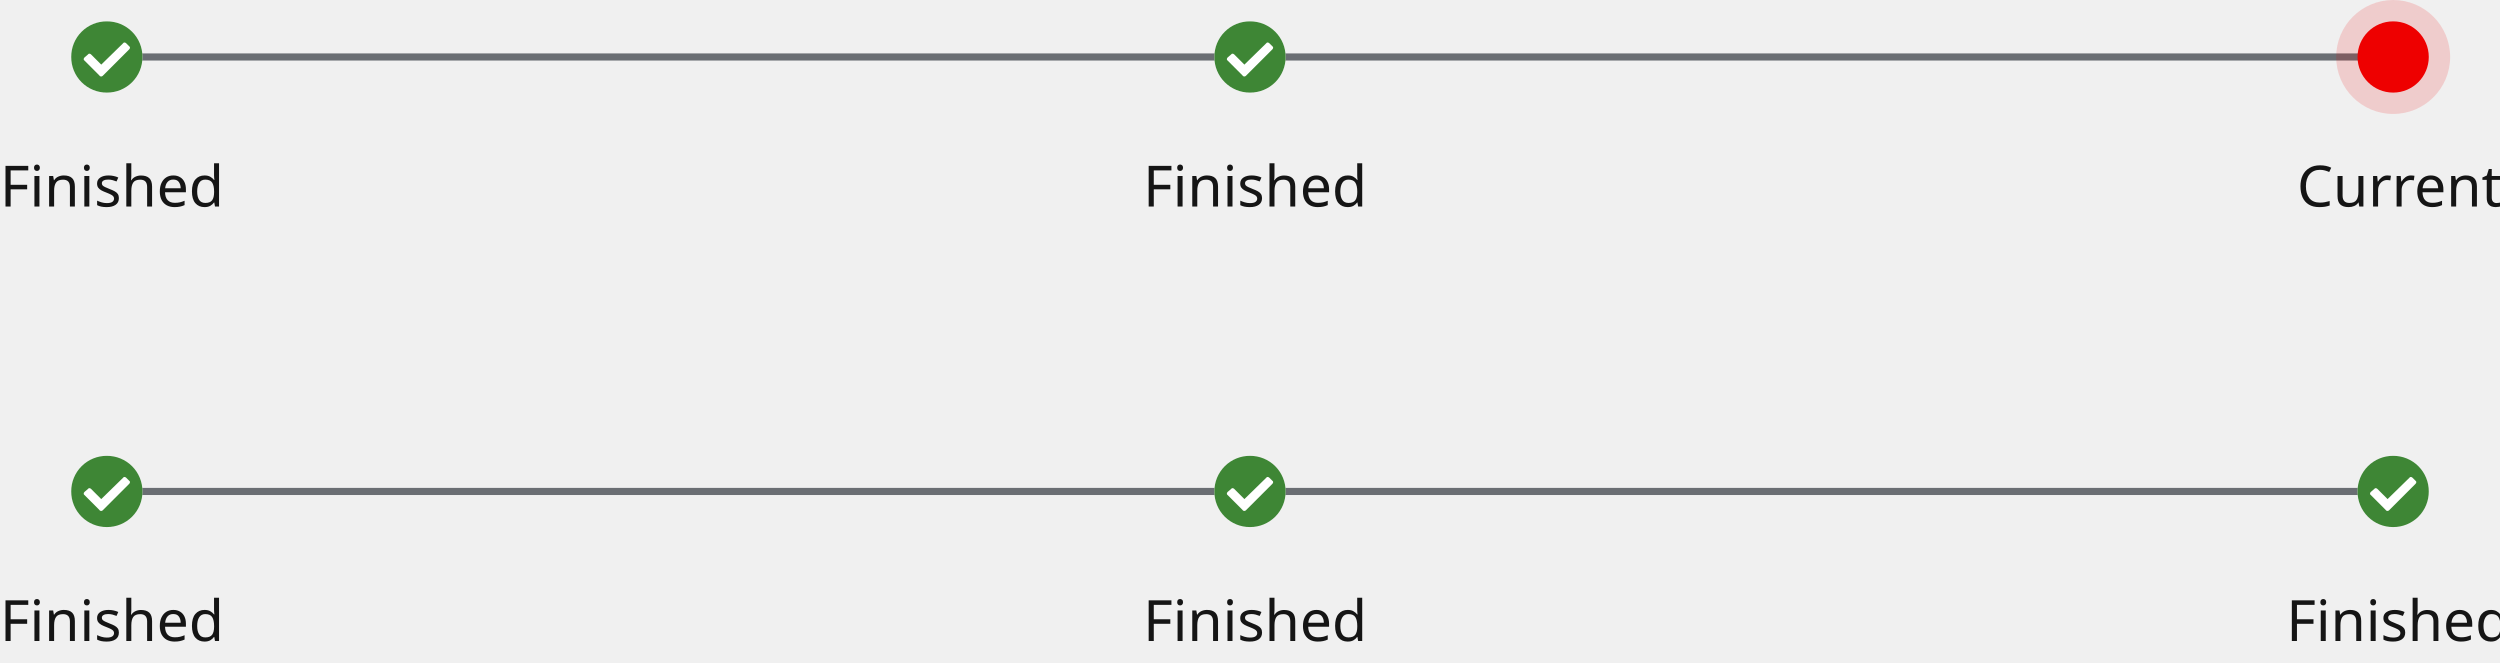
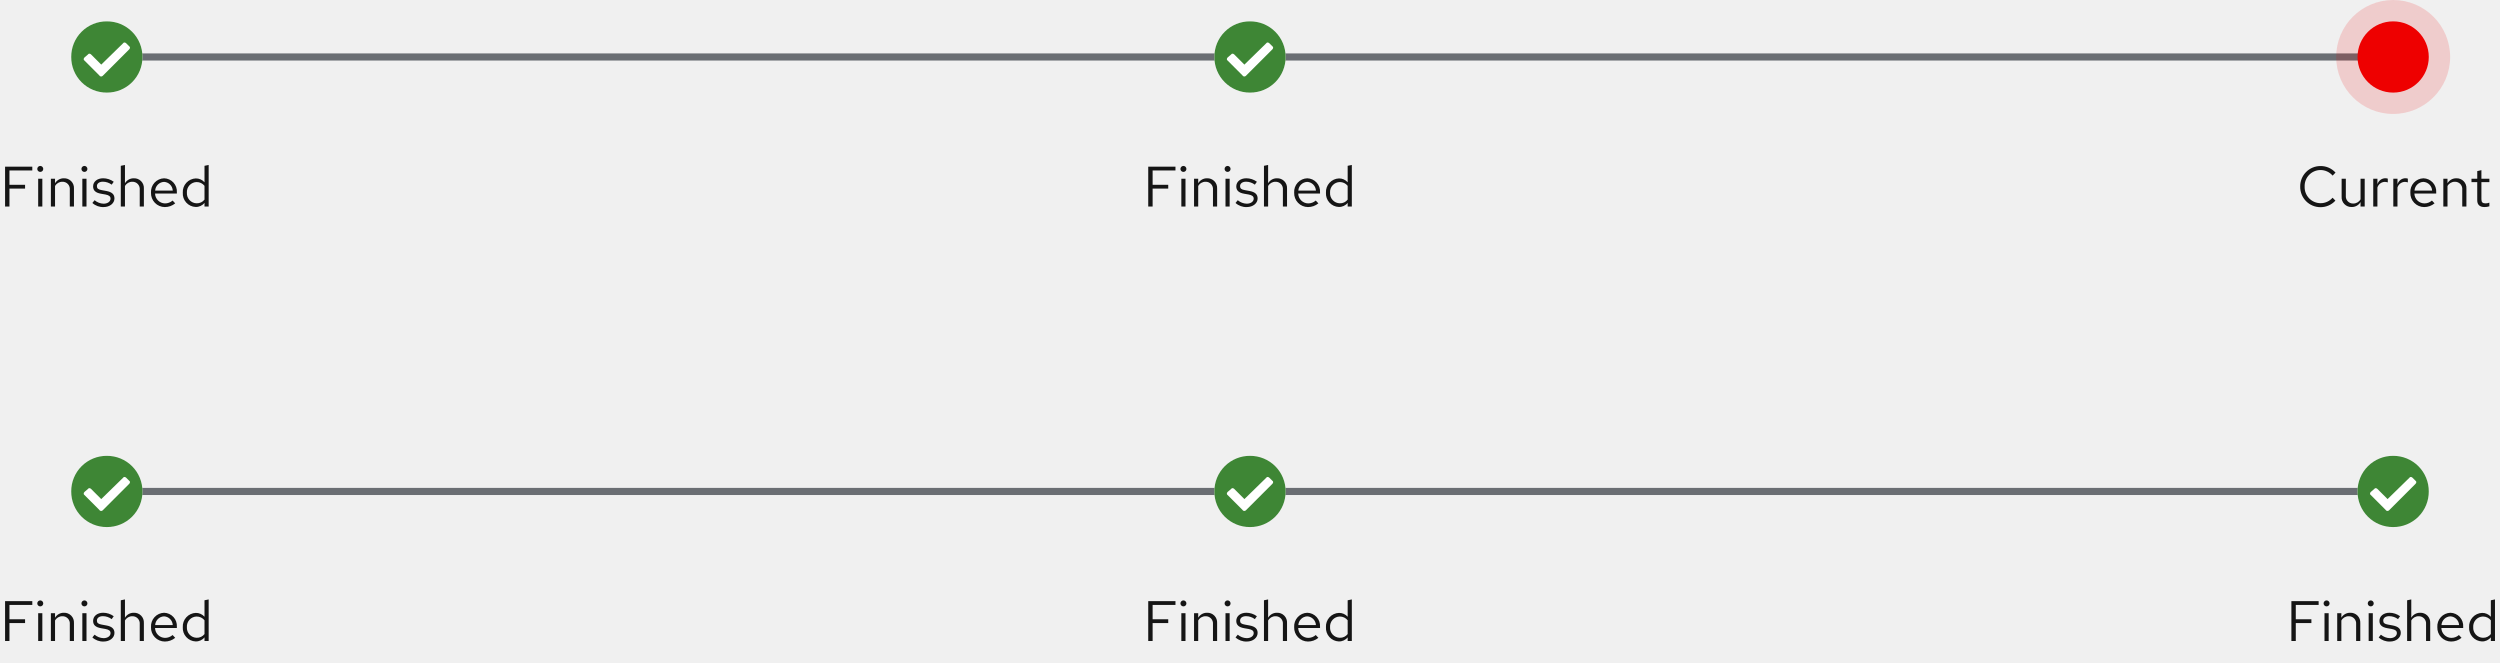
<svg xmlns="http://www.w3.org/2000/svg" width="702" height="186" viewBox="0 0 702 186">
  <g id="Image" transform="translate(-509 -8784)">
    <g id="Progress_steps_Horizontal_Complete" data-name="Progress steps / Horizontal / Complete" transform="translate(509 8912)">
      <g id="Text" transform="translate(642 34)">
        <rect id="Rectangle" width="60" height="24" fill="none" />
-         <text id="Finished" transform="translate(0 18)" fill="#151515" font-size="16" font-family="RedHatText-Regular, Red Hat Text">
-           <tspan x="0" y="0">Finished</tspan>
-         </text>
+         <path id="Path" d="M1.424,0H2.656V-5.04H7.04V-6.112H2.656v-4.016H9.072V-11.2H1.424Zm9.888-9.728a.83.83,0,0,0,.832-.848.847.847,0,0,0-.832-.832.85.85,0,0,0-.848.832A.834.834,0,0,0,11.312-9.728Zm.576,1.92H10.72V0h1.168ZM14.288,0h1.168V-5.76A2.3,2.3,0,0,1,17.5-6.96a2.024,2.024,0,0,1,2.1,2.24V0h1.168V-5.056a2.717,2.717,0,0,0-2.832-2.88,2.813,2.813,0,0,0-2.48,1.392V-7.808H14.288Zm9.424-9.728a.83.83,0,0,0,.832-.848.847.847,0,0,0-.832-.832.85.85,0,0,0-.848.832A.834.834,0,0,0,23.712-9.728Zm.576,1.92H23.12V0h1.168Zm1.648,6.8A4.451,4.451,0,0,0,29.1.144c1.728,0,3.04-1.056,3.04-2.416,0-1.152-.7-1.808-2.272-2.1l-1.312-.24c-1.008-.176-1.344-.48-1.344-1.12,0-.768.672-1.248,1.7-1.248a4.142,4.142,0,0,1,2.448.832l.576-.816a5.048,5.048,0,0,0-2.976-.976c-1.648,0-2.816.944-2.816,2.288,0,1.136.688,1.776,2.208,2.048l1.28.224c.992.192,1.408.528,1.408,1.168,0,.816-.832,1.408-1.968,1.408a4.072,4.072,0,0,1-2.512-.976ZM33.92,0h1.168V-5.76a2.3,2.3,0,0,1,2.048-1.2,2.024,2.024,0,0,1,2.1,2.24V0H40.4V-5.056a2.717,2.717,0,0,0-2.832-2.88,2.813,2.813,0,0,0-2.48,1.392V-11.68l-1.168.24ZM49.2-.9l-.736-.784a3.191,3.191,0,0,1-2.144.8,2.845,2.845,0,0,1-2.784-2.768h6.128V-4A3.689,3.689,0,0,0,46.08-7.936,3.8,3.8,0,0,0,42.4-3.9,3.9,3.9,0,0,0,46.272.144,4.558,4.558,0,0,0,49.2-.9ZM46.064-6.928A2.579,2.579,0,0,1,48.512-4.48H43.568A2.608,2.608,0,0,1,46.064-6.928ZM57.424,0h1.168V-11.68l-1.168.24v4.624A3.18,3.18,0,0,0,54.992-7.9a3.8,3.8,0,0,0-3.664,4.016,3.768,3.768,0,0,0,3.6,4,3.077,3.077,0,0,0,2.5-1.152ZM52.48-3.9A2.787,2.787,0,0,1,55.216-6.88a2.8,2.8,0,0,1,2.208,1.056v3.872a2.674,2.674,0,0,1-2.208,1.04A2.8,2.8,0,0,1,52.48-3.9Z" transform="translate(0 18)" fill="#151515" />
      </g>
      <g id="Text-2" data-name="Text" transform="translate(321 34)">
        <rect id="Rectangle-2" data-name="Rectangle" width="60" height="24" fill="none" />
-         <text id="Finished-2" data-name="Finished" transform="translate(0 18)" fill="#151515" font-size="16" font-family="RedHatText-Regular, Red Hat Text">
-           <tspan x="0" y="0">Finished</tspan>
-         </text>
+         <path id="Path-2" data-name="Path" d="M1.424,0H2.656V-5.04H7.04V-6.112H2.656v-4.016H9.072V-11.2H1.424Zm9.888-9.728a.83.83,0,0,0,.832-.848.847.847,0,0,0-.832-.832.85.85,0,0,0-.848.832A.834.834,0,0,0,11.312-9.728Zm.576,1.92H10.72V0h1.168ZM14.288,0h1.168V-5.76A2.3,2.3,0,0,1,17.5-6.96a2.024,2.024,0,0,1,2.1,2.24V0h1.168V-5.056a2.717,2.717,0,0,0-2.832-2.88,2.813,2.813,0,0,0-2.48,1.392V-7.808H14.288Zm9.424-9.728a.83.83,0,0,0,.832-.848.847.847,0,0,0-.832-.832.85.85,0,0,0-.848.832A.834.834,0,0,0,23.712-9.728Zm.576,1.92H23.12V0h1.168Zm1.648,6.8A4.451,4.451,0,0,0,29.1.144c1.728,0,3.04-1.056,3.04-2.416,0-1.152-.7-1.808-2.272-2.1l-1.312-.24c-1.008-.176-1.344-.48-1.344-1.12,0-.768.672-1.248,1.7-1.248a4.142,4.142,0,0,1,2.448.832l.576-.816a5.048,5.048,0,0,0-2.976-.976c-1.648,0-2.816.944-2.816,2.288,0,1.136.688,1.776,2.208,2.048l1.28.224c.992.192,1.408.528,1.408,1.168,0,.816-.832,1.408-1.968,1.408a4.072,4.072,0,0,1-2.512-.976ZM33.92,0h1.168V-5.76a2.3,2.3,0,0,1,2.048-1.2,2.024,2.024,0,0,1,2.1,2.24V0H40.4V-5.056a2.717,2.717,0,0,0-2.832-2.88,2.813,2.813,0,0,0-2.48,1.392V-11.68l-1.168.24ZM49.2-.9l-.736-.784a3.191,3.191,0,0,1-2.144.8,2.845,2.845,0,0,1-2.784-2.768h6.128V-4A3.689,3.689,0,0,0,46.08-7.936,3.8,3.8,0,0,0,42.4-3.9,3.9,3.9,0,0,0,46.272.144,4.558,4.558,0,0,0,49.2-.9ZM46.064-6.928A2.579,2.579,0,0,1,48.512-4.48H43.568A2.608,2.608,0,0,1,46.064-6.928ZM57.424,0h1.168V-11.68l-1.168.24v4.624A3.18,3.18,0,0,0,54.992-7.9a3.8,3.8,0,0,0-3.664,4.016,3.768,3.768,0,0,0,3.6,4,3.077,3.077,0,0,0,2.5-1.152ZM52.48-3.9A2.787,2.787,0,0,1,55.216-6.88a2.8,2.8,0,0,1,2.208,1.056v3.872a2.674,2.674,0,0,1-2.208,1.04A2.8,2.8,0,0,1,52.48-3.9Z" transform="translate(0 18)" fill="#151515" />
      </g>
      <g id="Text-3" data-name="Text" transform="translate(0 34)">
        <rect id="Rectangle-3" data-name="Rectangle" width="60" height="24" fill="none" />
-         <text id="Finished-3" data-name="Finished" transform="translate(0 18)" fill="#151515" font-size="16" font-family="RedHatText-Regular, Red Hat Text">
-           <tspan x="0" y="0">Finished</tspan>
-         </text>
+         <path id="Path-3" data-name="Path" d="M1.424,0H2.656V-5.04H7.04V-6.112H2.656v-4.016H9.072V-11.2H1.424Zm9.888-9.728a.83.83,0,0,0,.832-.848.847.847,0,0,0-.832-.832.85.85,0,0,0-.848.832A.834.834,0,0,0,11.312-9.728Zm.576,1.92H10.72V0h1.168ZM14.288,0h1.168V-5.76A2.3,2.3,0,0,1,17.5-6.96a2.024,2.024,0,0,1,2.1,2.24V0h1.168V-5.056a2.717,2.717,0,0,0-2.832-2.88,2.813,2.813,0,0,0-2.48,1.392V-7.808H14.288Zm9.424-9.728a.83.83,0,0,0,.832-.848.847.847,0,0,0-.832-.832.85.85,0,0,0-.848.832A.834.834,0,0,0,23.712-9.728Zm.576,1.92H23.12V0h1.168Zm1.648,6.8A4.451,4.451,0,0,0,29.1.144c1.728,0,3.04-1.056,3.04-2.416,0-1.152-.7-1.808-2.272-2.1l-1.312-.24c-1.008-.176-1.344-.48-1.344-1.12,0-.768.672-1.248,1.7-1.248a4.142,4.142,0,0,1,2.448.832l.576-.816a5.048,5.048,0,0,0-2.976-.976c-1.648,0-2.816.944-2.816,2.288,0,1.136.688,1.776,2.208,2.048l1.28.224c.992.192,1.408.528,1.408,1.168,0,.816-.832,1.408-1.968,1.408a4.072,4.072,0,0,1-2.512-.976ZM33.92,0h1.168V-5.76a2.3,2.3,0,0,1,2.048-1.2,2.024,2.024,0,0,1,2.1,2.24V0H40.4V-5.056a2.717,2.717,0,0,0-2.832-2.88,2.813,2.813,0,0,0-2.48,1.392V-11.68l-1.168.24ZM49.2-.9l-.736-.784a3.191,3.191,0,0,1-2.144.8,2.845,2.845,0,0,1-2.784-2.768h6.128V-4A3.689,3.689,0,0,0,46.08-7.936,3.8,3.8,0,0,0,42.4-3.9,3.9,3.9,0,0,0,46.272.144,4.558,4.558,0,0,0,49.2-.9ZM46.064-6.928A2.579,2.579,0,0,1,48.512-4.48H43.568A2.608,2.608,0,0,1,46.064-6.928ZM57.424,0h1.168V-11.68l-1.168.24v4.624A3.18,3.18,0,0,0,54.992-7.9a3.8,3.8,0,0,0-3.664,4.016,3.768,3.768,0,0,0,3.6,4,3.077,3.077,0,0,0,2.5-1.152ZM52.48-3.9A2.787,2.787,0,0,1,55.216-6.88a2.8,2.8,0,0,1,2.208,1.056v3.872a2.674,2.674,0,0,1-2.208,1.04A2.8,2.8,0,0,1,52.48-3.9Z" transform="translate(0 18)" fill="#151515" />
      </g>
      <rect id="Rectangle-4" data-name="Rectangle" width="642" height="2" transform="translate(30 9)" fill="#6a6e73" />
-       <g id="Finished-4" data-name="Finished" transform="translate(662)">
+       <g id="Finished" transform="translate(662)">
        <circle id="Ellipse" cx="10" cy="10" r="10" fill="#fff" />
        <path id="Icon" d="M20,10A9.938,9.938,0,0,1,10,20,9.938,9.938,0,0,1,0,10,9.938,9.938,0,0,1,10,0,9.938,9.938,0,0,1,20,10ZM8.857,15.286l7.429-7.429c.286-.286.286-.714,0-.857l-.857-.857c-.286-.286-.714-.286-.857,0l-6.143,6L5.571,9.286C5.286,9,4.857,9,4.714,9.286l-1,.857c-.286.286-.286.714,0,.857l4.143,4.143A.612.612,0,0,0,8.857,15.286Z" fill="#3e8635" />
      </g>
-       <g id="Finished-5" data-name="Finished" transform="translate(341)">
+       <g id="Finished-2" data-name="Finished" transform="translate(341)">
        <circle id="Ellipse-2" data-name="Ellipse" cx="10" cy="10" r="10" fill="#fff" />
        <path id="Icon-2" data-name="Icon" d="M20,10A9.938,9.938,0,0,1,10,20,9.938,9.938,0,0,1,0,10,9.938,9.938,0,0,1,10,0,9.938,9.938,0,0,1,20,10ZM8.857,15.286l7.429-7.429c.286-.286.286-.714,0-.857l-.857-.857c-.286-.286-.714-.286-.857,0l-6.143,6L5.571,9.286C5.286,9,4.857,9,4.714,9.286l-1,.857c-.286.286-.286.714,0,.857l4.143,4.143A.612.612,0,0,0,8.857,15.286Z" fill="#3e8635" />
      </g>
-       <g id="Finished-6" data-name="Finished" transform="translate(20)">
+       <g id="Finished-3" data-name="Finished" transform="translate(20)">
        <circle id="Ellipse-3" data-name="Ellipse" cx="10" cy="10" r="10" fill="#fff" />
        <path id="Icon-3" data-name="Icon" d="M20,10A9.938,9.938,0,0,1,10,20,9.938,9.938,0,0,1,0,10,9.938,9.938,0,0,1,10,0,9.938,9.938,0,0,1,20,10ZM8.857,15.286l7.429-7.429c.286-.286.286-.714,0-.857l-.857-.857c-.286-.286-.714-.286-.857,0l-6.143,6L5.571,9.286C5.286,9,4.857,9,4.714,9.286l-1,.857c-.286.286-.286.714,0,.857l4.143,4.143A.612.612,0,0,0,8.857,15.286Z" fill="#3e8635" />
      </g>
    </g>
    <g id="Progress_steps_Horizontal_Step_3" data-name="Progress steps / Horizontal / Step 3" transform="translate(509 8784)">
      <g id="Text-4" data-name="Text" transform="translate(645 40)">
        <rect id="Rectangle-5" data-name="Rectangle" width="55" height="24" fill="none" />
-         <text id="Current" transform="translate(0 18)" fill="#151515" font-size="16" font-family="RedHatText-Regular, Red Hat Text">
-           <tspan x="0" y="0">Current</tspan>
-         </text>
+         <path id="Path-4" data-name="Path" d="M6.624-.944A4.485,4.485,0,0,1,2.144-5.6a4.478,4.478,0,0,1,4.448-4.656A4.489,4.489,0,0,1,10-8.688l.816-.848a5.6,5.6,0,0,0-4.224-1.84A5.676,5.676,0,0,0,.9-5.6,5.676,5.676,0,0,0,6.592.176a5.632,5.632,0,0,0,4.192-1.84l-.8-.816A4.388,4.388,0,0,1,6.624-.944Zm7.088-6.864H12.528v5.04A2.73,2.73,0,0,0,15.36.128a2.8,2.8,0,0,0,2.48-1.392V0h1.168V-7.808H17.84v5.776A2.318,2.318,0,0,1,15.792-.848,2.017,2.017,0,0,1,13.712-3.1ZM21.408,0h1.168V-5.344a2.226,2.226,0,0,1,2.1-1.584,2.919,2.919,0,0,1,.816.144V-7.84a2.217,2.217,0,0,0-.736-.112,2.332,2.332,0,0,0-2.176,1.728V-7.808H21.408ZM27.04,0h1.168V-5.344a2.226,2.226,0,0,1,2.1-1.584,2.919,2.919,0,0,1,.816.144V-7.84a2.217,2.217,0,0,0-.736-.112,2.332,2.332,0,0,0-2.176,1.728V-7.808H27.04ZM38.624-.9l-.736-.784a3.191,3.191,0,0,1-2.144.8A2.845,2.845,0,0,1,32.96-3.648h6.128V-4A3.689,3.689,0,0,0,35.5-7.936,3.8,3.8,0,0,0,31.824-3.9,3.9,3.9,0,0,0,35.7.144,4.558,4.558,0,0,0,38.624-.9ZM35.488-6.928A2.579,2.579,0,0,1,37.936-4.48H32.992A2.608,2.608,0,0,1,35.488-6.928ZM41.088,0h1.168V-5.76A2.3,2.3,0,0,1,44.3-6.96a2.024,2.024,0,0,1,2.1,2.24V0h1.168V-5.056a2.717,2.717,0,0,0-2.832-2.88,2.813,2.813,0,0,0-2.48,1.392V-7.808H41.088Zm9.52-1.76c0,1.248.7,1.9,2.048,1.9a4.386,4.386,0,0,0,1.36-.208V-1.1a2.8,2.8,0,0,1-1.1.208c-.816,0-1.136-.336-1.136-1.168V-6.848h2.24v-.96h-2.24v-2.416l-1.168.272v2.144H48.992v.96h1.616Z" transform="translate(0 18)" fill="#151515" />
      </g>
      <g id="Text-5" data-name="Text" transform="translate(321 40)">
        <rect id="Rectangle-6" data-name="Rectangle" width="60" height="24" fill="none" />
-         <text id="Finished-7" data-name="Finished" transform="translate(0 18)" fill="#151515" font-size="16" font-family="RedHatText-Regular, Red Hat Text">
-           <tspan x="0" y="0">Finished</tspan>
-         </text>
+         <path id="Path-5" data-name="Path" d="M1.424,0H2.656V-5.04H7.04V-6.112H2.656v-4.016H9.072V-11.2H1.424Zm9.888-9.728a.83.83,0,0,0,.832-.848.847.847,0,0,0-.832-.832.85.85,0,0,0-.848.832A.834.834,0,0,0,11.312-9.728Zm.576,1.92H10.72V0h1.168ZM14.288,0h1.168V-5.76A2.3,2.3,0,0,1,17.5-6.96a2.024,2.024,0,0,1,2.1,2.24V0h1.168V-5.056a2.717,2.717,0,0,0-2.832-2.88,2.813,2.813,0,0,0-2.48,1.392V-7.808H14.288Zm9.424-9.728a.83.83,0,0,0,.832-.848.847.847,0,0,0-.832-.832.85.85,0,0,0-.848.832A.834.834,0,0,0,23.712-9.728Zm.576,1.92H23.12V0h1.168Zm1.648,6.8A4.451,4.451,0,0,0,29.1.144c1.728,0,3.04-1.056,3.04-2.416,0-1.152-.7-1.808-2.272-2.1l-1.312-.24c-1.008-.176-1.344-.48-1.344-1.12,0-.768.672-1.248,1.7-1.248a4.142,4.142,0,0,1,2.448.832l.576-.816a5.048,5.048,0,0,0-2.976-.976c-1.648,0-2.816.944-2.816,2.288,0,1.136.688,1.776,2.208,2.048l1.28.224c.992.192,1.408.528,1.408,1.168,0,.816-.832,1.408-1.968,1.408a4.072,4.072,0,0,1-2.512-.976ZM33.92,0h1.168V-5.76a2.3,2.3,0,0,1,2.048-1.2,2.024,2.024,0,0,1,2.1,2.24V0H40.4V-5.056a2.717,2.717,0,0,0-2.832-2.88,2.813,2.813,0,0,0-2.48,1.392V-11.68l-1.168.24ZM49.2-.9l-.736-.784a3.191,3.191,0,0,1-2.144.8,2.845,2.845,0,0,1-2.784-2.768h6.128V-4A3.689,3.689,0,0,0,46.08-7.936,3.8,3.8,0,0,0,42.4-3.9,3.9,3.9,0,0,0,46.272.144,4.558,4.558,0,0,0,49.2-.9ZM46.064-6.928A2.579,2.579,0,0,1,48.512-4.48H43.568A2.608,2.608,0,0,1,46.064-6.928ZM57.424,0h1.168V-11.68l-1.168.24v4.624A3.18,3.18,0,0,0,54.992-7.9a3.8,3.8,0,0,0-3.664,4.016,3.768,3.768,0,0,0,3.6,4,3.077,3.077,0,0,0,2.5-1.152ZM52.48-3.9A2.787,2.787,0,0,1,55.216-6.88a2.8,2.8,0,0,1,2.208,1.056v3.872a2.674,2.674,0,0,1-2.208,1.04A2.8,2.8,0,0,1,52.48-3.9Z" transform="translate(0 18)" fill="#151515" />
      </g>
      <g id="Text-6" data-name="Text" transform="translate(0 40)">
        <rect id="Rectangle-7" data-name="Rectangle" width="60" height="24" fill="none" />
-         <text id="Finished-8" data-name="Finished" transform="translate(0 18)" fill="#151515" font-size="16" font-family="RedHatText-Regular, Red Hat Text">
-           <tspan x="0" y="0">Finished</tspan>
-         </text>
+         <path id="Path-6" data-name="Path" d="M1.424,0H2.656V-5.04H7.04V-6.112H2.656v-4.016H9.072V-11.2H1.424Zm9.888-9.728a.83.83,0,0,0,.832-.848.847.847,0,0,0-.832-.832.85.85,0,0,0-.848.832A.834.834,0,0,0,11.312-9.728Zm.576,1.92H10.72V0h1.168ZM14.288,0h1.168V-5.76A2.3,2.3,0,0,1,17.5-6.96a2.024,2.024,0,0,1,2.1,2.24V0h1.168V-5.056a2.717,2.717,0,0,0-2.832-2.88,2.813,2.813,0,0,0-2.48,1.392V-7.808H14.288Zm9.424-9.728a.83.83,0,0,0,.832-.848.847.847,0,0,0-.832-.832.85.85,0,0,0-.848.832A.834.834,0,0,0,23.712-9.728Zm.576,1.92H23.12V0h1.168Zm1.648,6.8A4.451,4.451,0,0,0,29.1.144c1.728,0,3.04-1.056,3.04-2.416,0-1.152-.7-1.808-2.272-2.1l-1.312-.24c-1.008-.176-1.344-.48-1.344-1.12,0-.768.672-1.248,1.7-1.248a4.142,4.142,0,0,1,2.448.832l.576-.816a5.048,5.048,0,0,0-2.976-.976c-1.648,0-2.816.944-2.816,2.288,0,1.136.688,1.776,2.208,2.048l1.28.224c.992.192,1.408.528,1.408,1.168,0,.816-.832,1.408-1.968,1.408a4.072,4.072,0,0,1-2.512-.976ZM33.92,0h1.168V-5.76a2.3,2.3,0,0,1,2.048-1.2,2.024,2.024,0,0,1,2.1,2.24V0H40.4V-5.056a2.717,2.717,0,0,0-2.832-2.88,2.813,2.813,0,0,0-2.48,1.392V-11.68l-1.168.24ZM49.2-.9l-.736-.784a3.191,3.191,0,0,1-2.144.8,2.845,2.845,0,0,1-2.784-2.768h6.128V-4A3.689,3.689,0,0,0,46.08-7.936,3.8,3.8,0,0,0,42.4-3.9,3.9,3.9,0,0,0,46.272.144,4.558,4.558,0,0,0,49.2-.9ZM46.064-6.928A2.579,2.579,0,0,1,48.512-4.48H43.568A2.608,2.608,0,0,1,46.064-6.928ZM57.424,0h1.168V-11.68l-1.168.24v4.624A3.18,3.18,0,0,0,54.992-7.9a3.8,3.8,0,0,0-3.664,4.016,3.768,3.768,0,0,0,3.6,4,3.077,3.077,0,0,0,2.5-1.152ZM52.48-3.9A2.787,2.787,0,0,1,55.216-6.88a2.8,2.8,0,0,1,2.208,1.056v3.872a2.674,2.674,0,0,1-2.208,1.04A2.8,2.8,0,0,1,52.48-3.9Z" transform="translate(0 18)" fill="#151515" />
      </g>
      <rect id="Rectangle-8" data-name="Rectangle" width="642" height="2" transform="translate(30 15)" fill="#6a6e73" />
-       <g id="Current-2" data-name="Current" transform="translate(656)">
+       <g id="Current" transform="translate(656)">
        <circle id="Ellipse-4" data-name="Ellipse" cx="16" cy="16" r="16" fill="#e00" opacity="0.15" />
        <circle id="Ellipse-5" data-name="Ellipse" cx="10" cy="10" r="10" transform="translate(6 6)" fill="#e00" />
      </g>
-       <g id="Finished-9" data-name="Finished" transform="translate(341 6)">
+       <g id="Finished-4" data-name="Finished" transform="translate(341 6)">
        <circle id="Ellipse-6" data-name="Ellipse" cx="10" cy="10" r="10" fill="#fff" />
        <path id="Icon-4" data-name="Icon" d="M20,10A9.938,9.938,0,0,1,10,20,9.938,9.938,0,0,1,0,10,9.938,9.938,0,0,1,10,0,9.938,9.938,0,0,1,20,10ZM8.857,15.286l7.429-7.429c.286-.286.286-.714,0-.857l-.857-.857c-.286-.286-.714-.286-.857,0l-6.143,6L5.571,9.286C5.286,9,4.857,9,4.714,9.286l-1,.857c-.286.286-.286.714,0,.857l4.143,4.143A.612.612,0,0,0,8.857,15.286Z" fill="#3e8635" />
      </g>
-       <g id="Finished-10" data-name="Finished" transform="translate(20 6)">
+       <g id="Finished-5" data-name="Finished" transform="translate(20 6)">
        <circle id="Ellipse-7" data-name="Ellipse" cx="10" cy="10" r="10" fill="#fff" />
        <path id="Icon-5" data-name="Icon" d="M20,10A9.938,9.938,0,0,1,10,20,9.938,9.938,0,0,1,0,10,9.938,9.938,0,0,1,10,0,9.938,9.938,0,0,1,20,10ZM8.857,15.286l7.429-7.429c.286-.286.286-.714,0-.857l-.857-.857c-.286-.286-.714-.286-.857,0l-6.143,6L5.571,9.286C5.286,9,4.857,9,4.714,9.286l-1,.857c-.286.286-.286.714,0,.857l4.143,4.143A.612.612,0,0,0,8.857,15.286Z" fill="#3e8635" />
      </g>
    </g>
  </g>
</svg>
